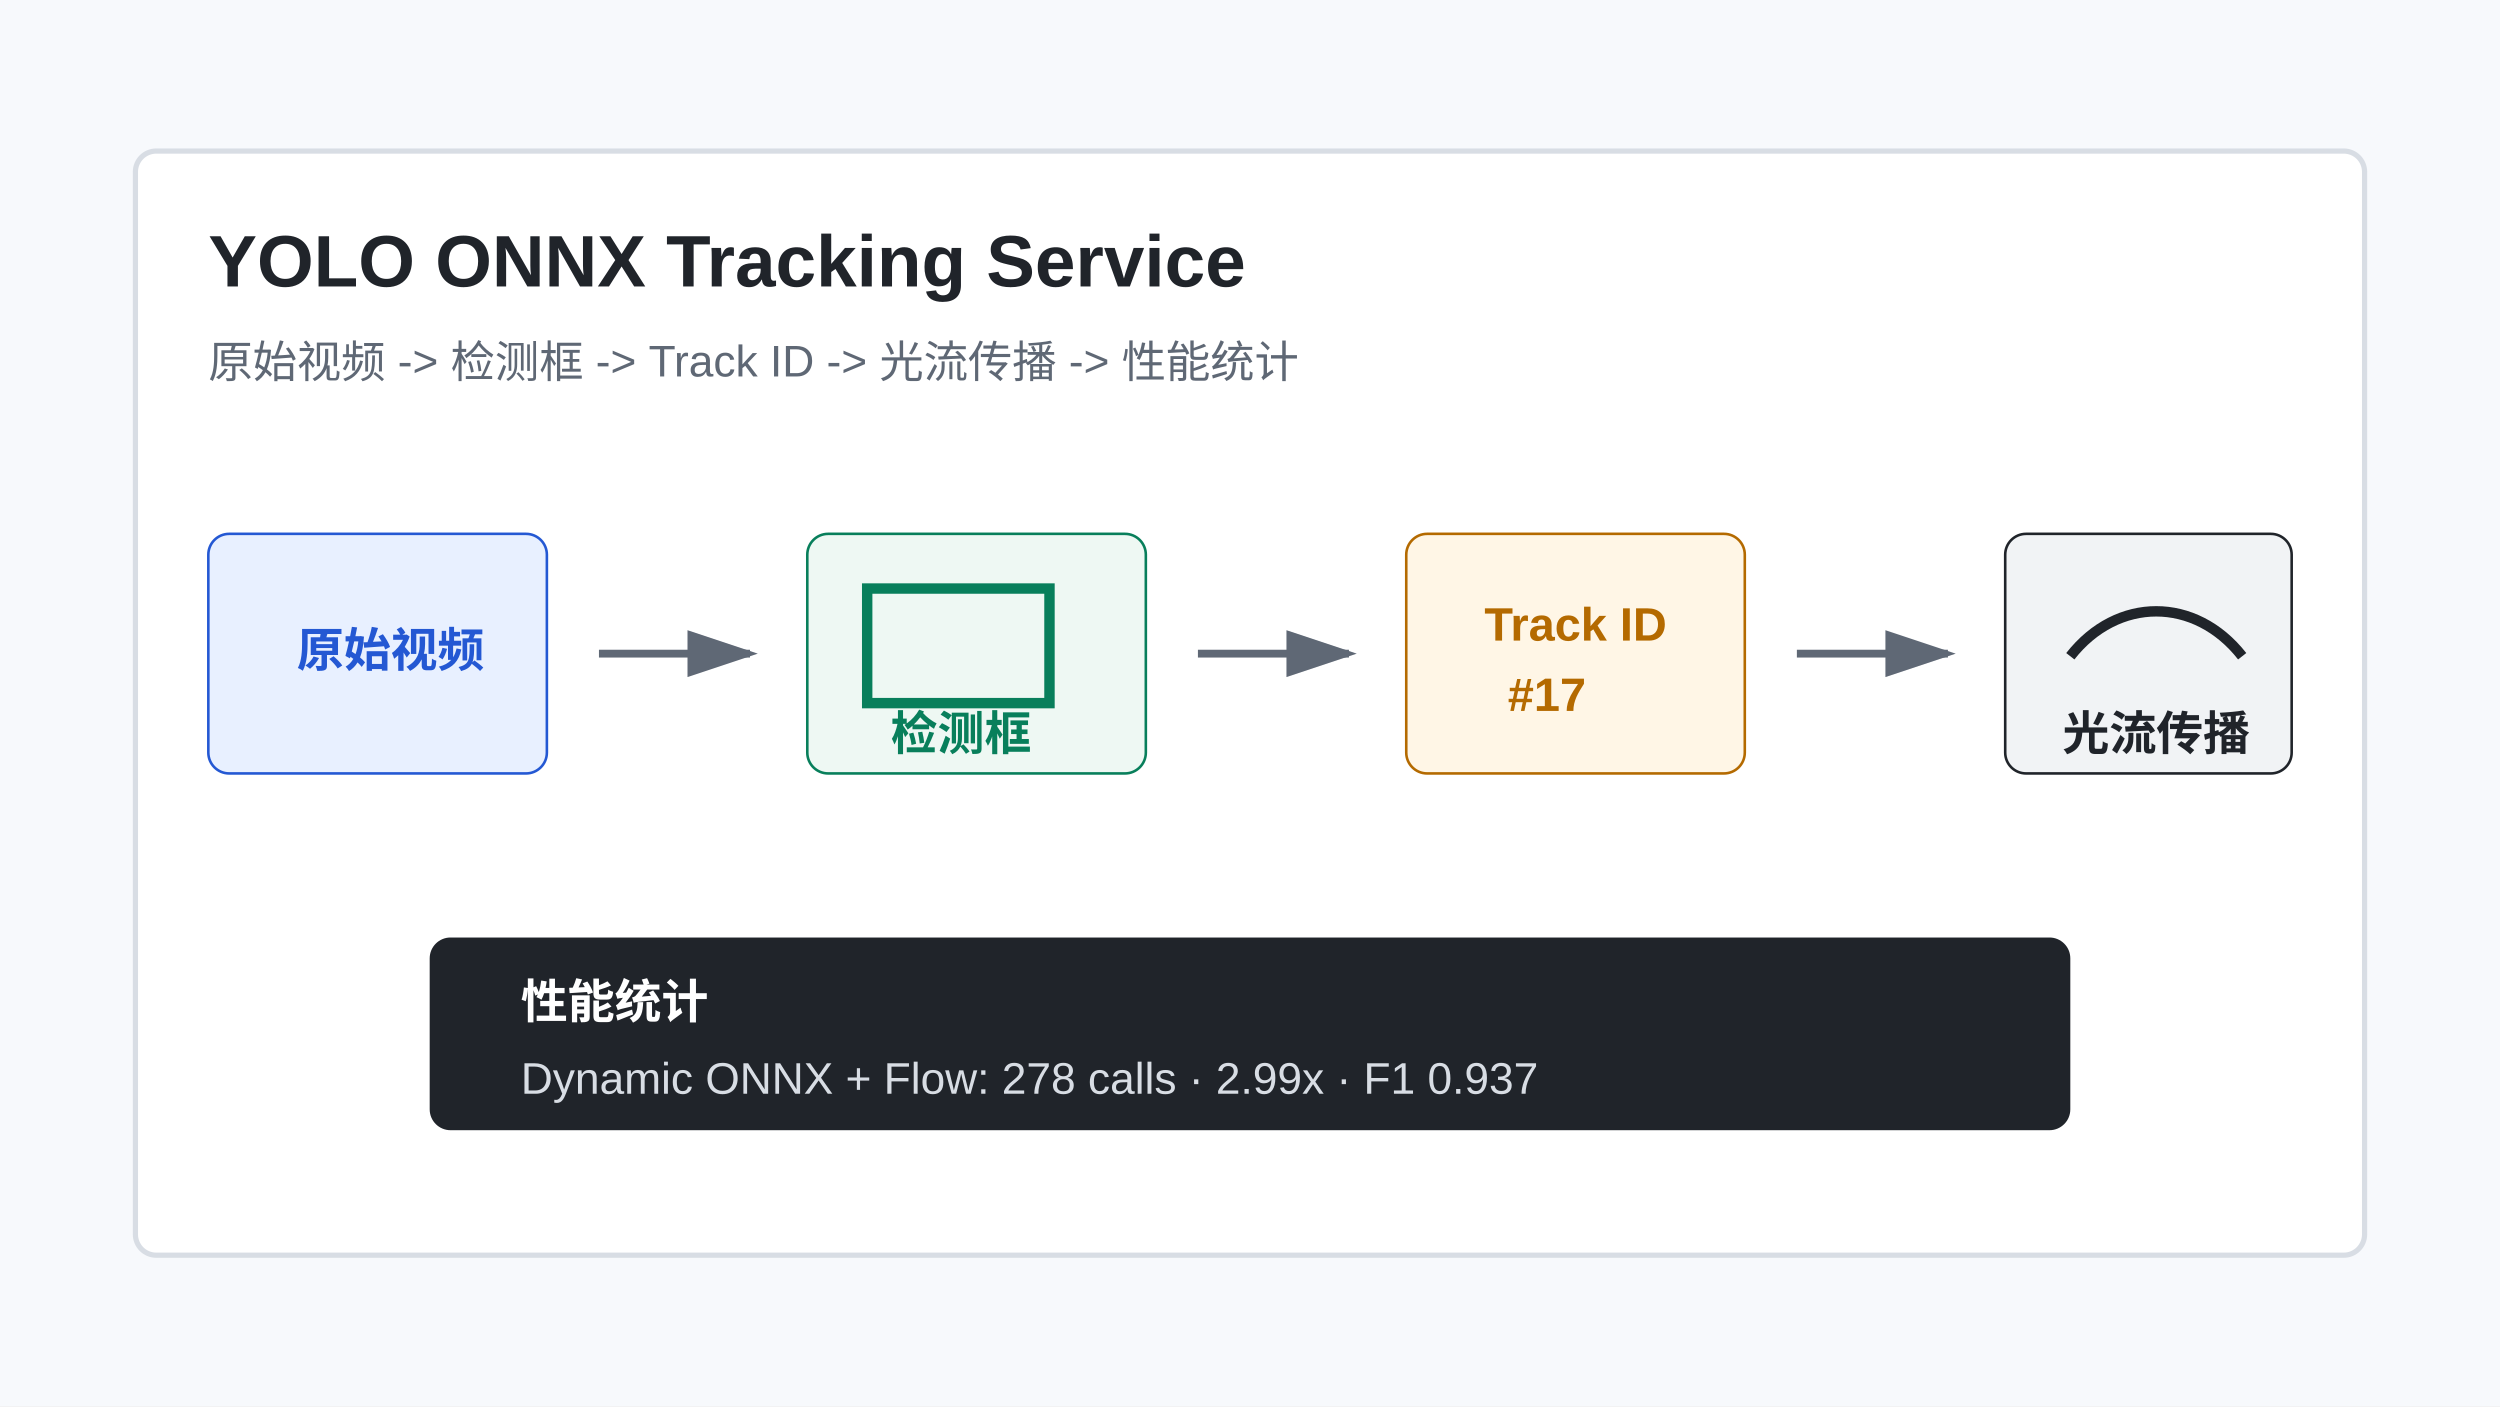
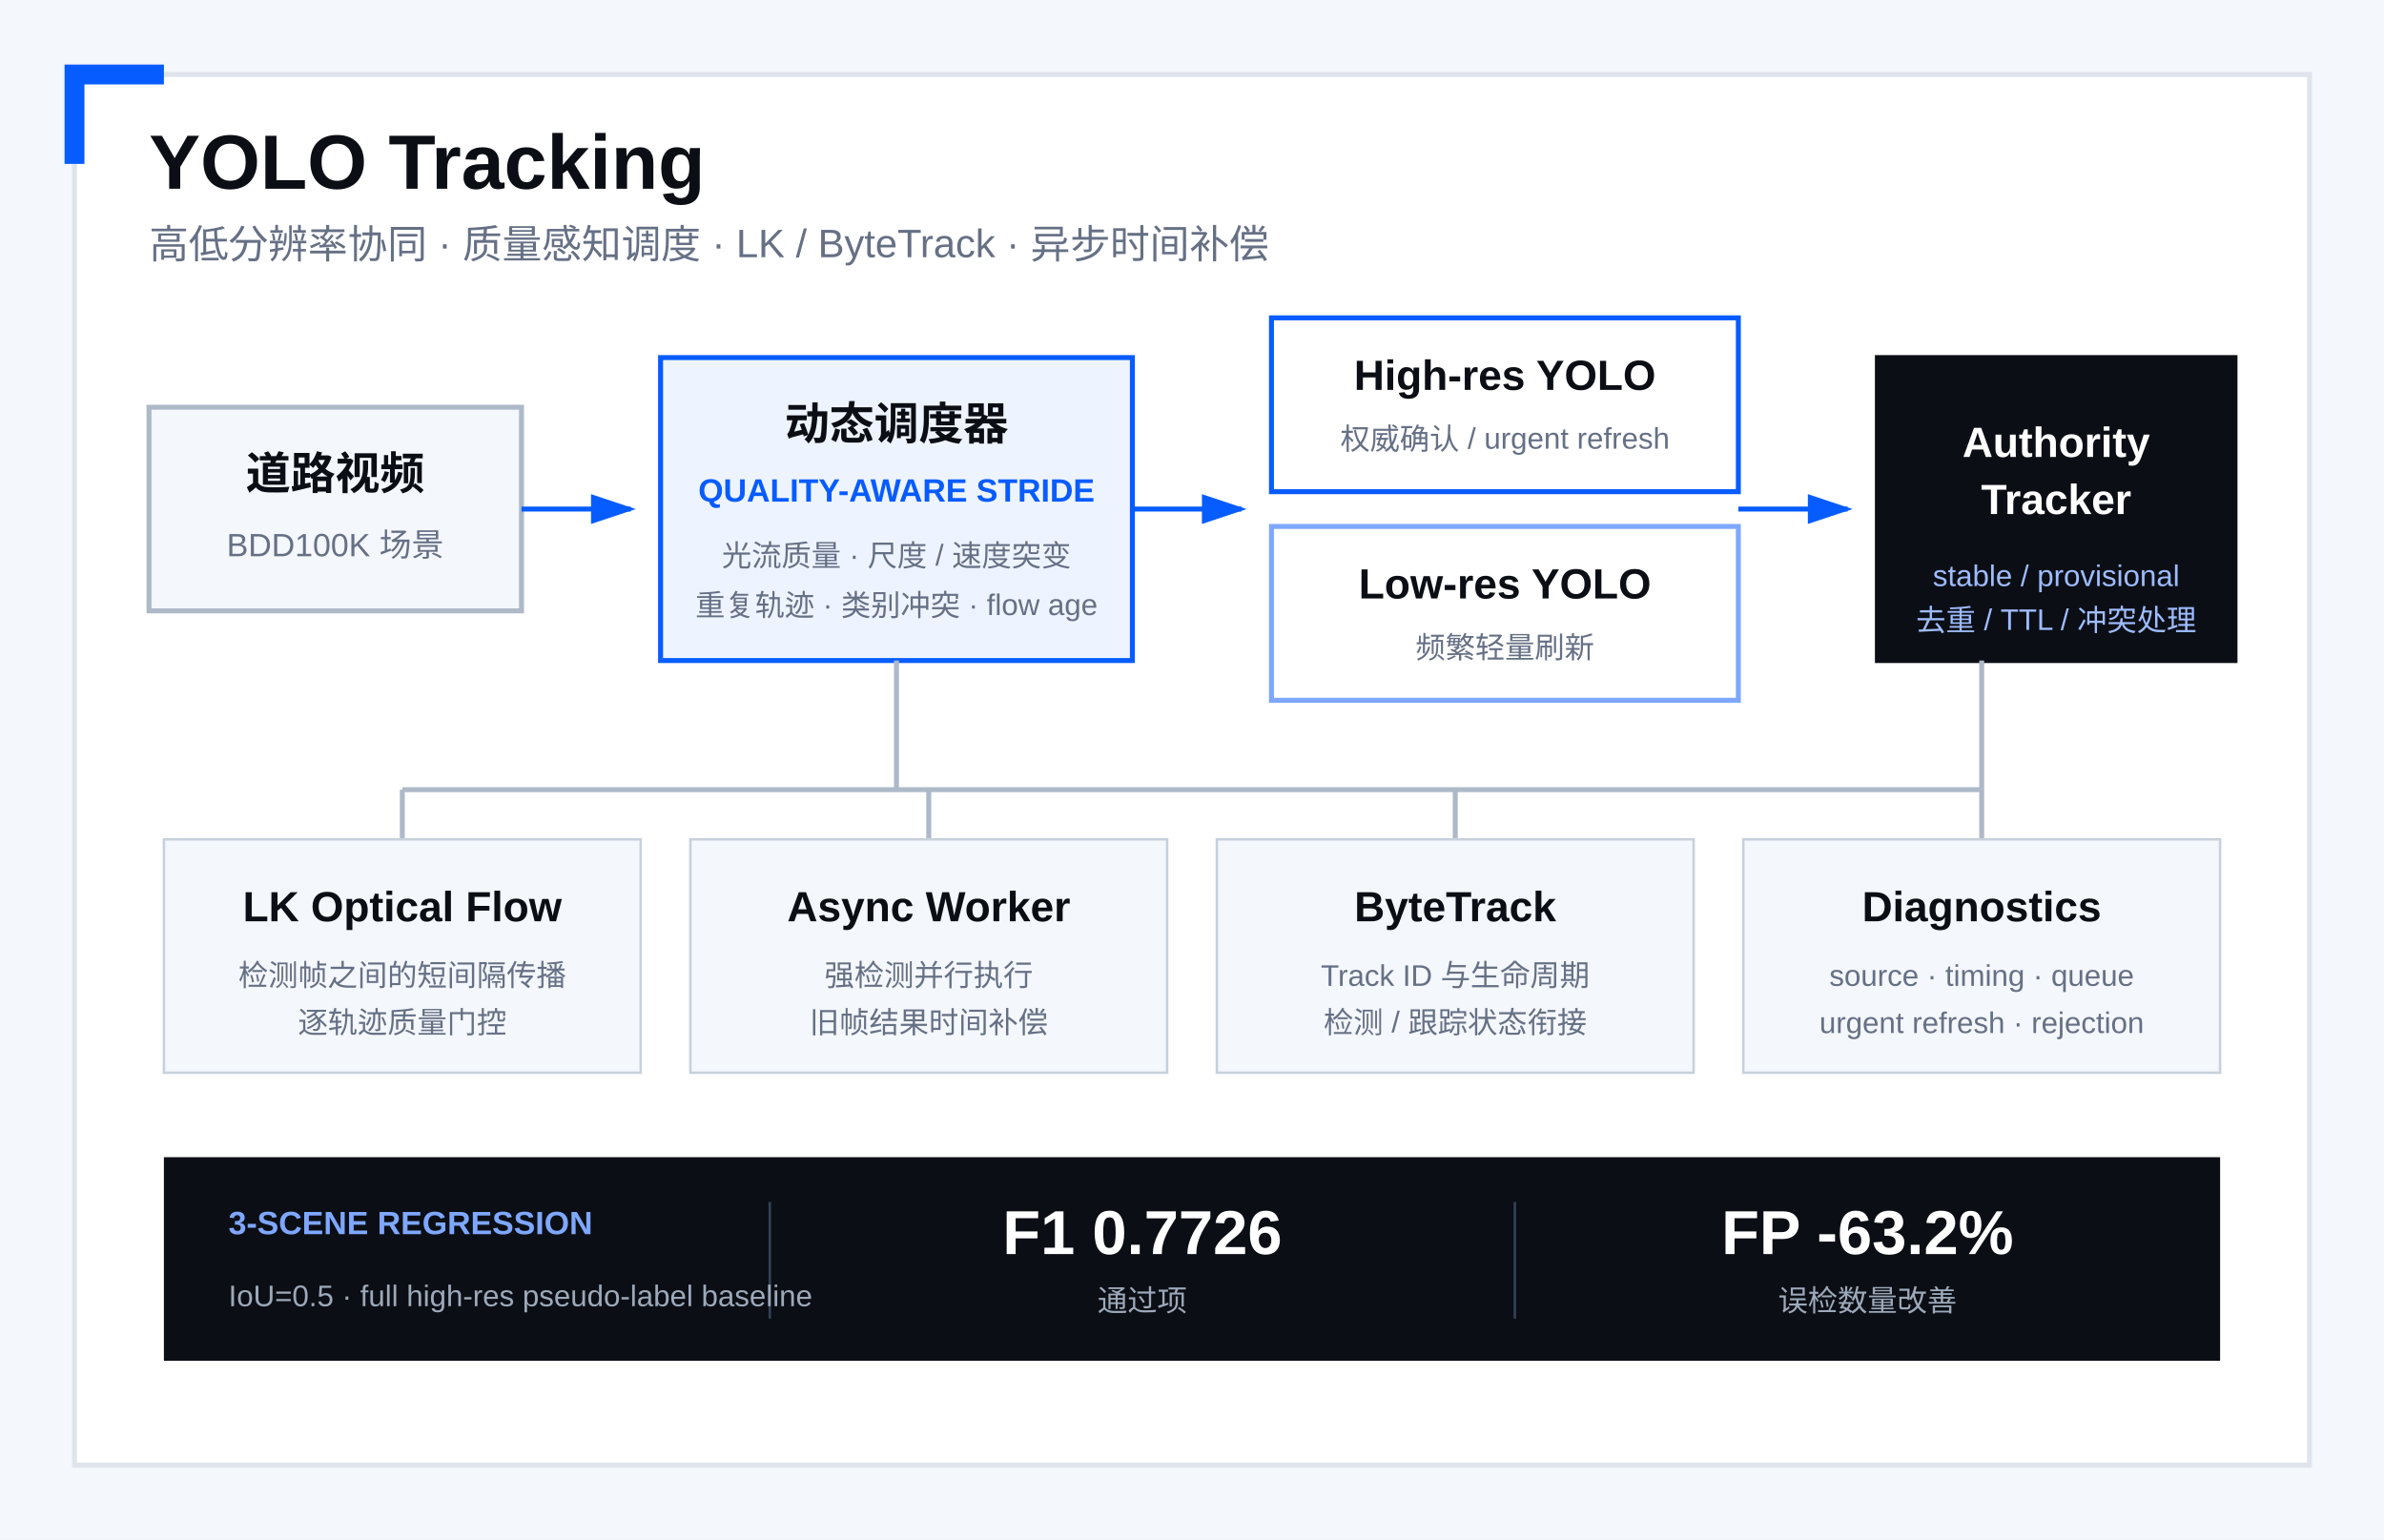
- <svg xmlns="http://www.w3.org/2000/svg" viewBox="0 0 960 540" role="img" aria-labelledby="title desc">
-   <rect width="960" height="540" fill="#f7f9fc" />
-   <rect x="52" y="58" width="856" height="424" rx="8" fill="#ffffff" stroke="#d8dde4" stroke-width="2" />
-   <text x="80" y="110" fill="#20242a" font-family="Arial, sans-serif" font-size="28" font-weight="700">YOLO ONNX Tracking Service</text>
-   <text x="80" y="145" fill="#5f6875" font-family="Arial, sans-serif" font-size="17">原始视频 -&gt; 检测框 -&gt; Track ID -&gt; 光流传播 -&gt; 性能统计</text>
-   <g font-family="Arial, sans-serif" font-size="18" font-weight="700">
-     <rect x="80" y="205" width="130" height="92" rx="8" fill="#e8f0ff" stroke="#2458d3" />
-     <text x="114" y="256" fill="#2458d3">原始视频</text>
-     <path d="M230 251h58" stroke="#5f6875" stroke-width="3" marker-end="url(#arrow)" />
-     <rect x="310" y="205" width="130" height="92" rx="8" fill="#eef8f3" stroke="#087f5b" />
-     <rect x="333" y="226" width="70" height="44" fill="none" stroke="#087f5b" stroke-width="4" />
-     <text x="342" y="288" fill="#087f5b">检测框</text>
-     <path d="M460 251h58" stroke="#5f6875" stroke-width="3" marker-end="url(#arrow)" />
-     <rect x="540" y="205" width="130" height="92" rx="8" fill="#fff6e6" stroke="#b46a00" />
-     <text x="570" y="246" fill="#b46a00">Track ID</text>
-     <text x="579" y="273" fill="#b46a00">#17</text>
-     <path d="M690 251h58" stroke="#5f6875" stroke-width="3" marker-end="url(#arrow)" />
-     <rect x="770" y="205" width="110" height="92" rx="8" fill="#f1f3f5" stroke="#20242a" />
-     <path d="M795 252c18-23 48-23 66 0" fill="none" stroke="#20242a" stroke-width="4" />
-     <text x="792" y="288" fill="#20242a">光流传播</text>
-   </g>
-   <g font-family="Arial, sans-serif">
-     <rect x="165" y="360" width="630" height="74" rx="8" fill="#20242a" />
-     <text x="200" y="391" fill="#ffffff" font-size="18" font-weight="700">性能统计</text>
-     <text x="200" y="420" fill="#d8dde4" font-size="17">Dynamic ONNX + Flow: 278 calls · 2.99x · F1 0.937</text>
-   </g>
+ <svg xmlns="http://www.w3.org/2000/svg" viewBox="0 0 960 620" role="img" aria-labelledby="title desc">
  <defs>
    <marker id="arrow" markerWidth="10" markerHeight="10" refX="8" refY="3" orient="auto" markerUnits="strokeWidth">
-       <path d="M0,0 L0,6 L9,3 z" fill="#5f6875" />
+       <path d="M0 0L9 3L0 6Z" fill="#075cff" />
    </marker>
  </defs>
+   <rect width="960" height="620" fill="#f4f7fb" />
+   <rect x="30" y="30" width="900" height="560" fill="#ffffff" stroke="#dfe4ec" stroke-width="2" />
+   <path d="M30 66V30H66" fill="none" stroke="#075cff" stroke-width="8" />
+   <g font-family="Arial, 'PingFang SC', sans-serif">
+     <text x="60" y="76" fill="#0b0e14" font-size="31" font-weight="700">YOLO Tracking</text>
+     <text x="60" y="104" fill="#667085" font-size="16">高低分辨率协同 · 质量感知调度 · LK / ByteTrack · 异步时间补偿</text>
+     <g text-anchor="middle">
+       <rect x="60" y="164" width="150" height="82" fill="#f4f7fb" stroke="#aeb9c8" stroke-width="2" />
+       <text x="135" y="197" fill="#0b0e14" font-size="18" font-weight="700">道路视频</text>
+       <text x="135" y="224" fill="#667085" font-size="13">BDD100K 场景</text>
+       <path d="M210 205H254" stroke="#075cff" stroke-width="2" marker-end="url(#arrow)" />
+       <rect x="266" y="144" width="190" height="122" fill="#eef4ff" stroke="#075cff" stroke-width="2" />
+       <text x="361" y="177" fill="#0b0e14" font-size="18" font-weight="700">动态调度器</text>
+       <text x="361" y="202" fill="#075cff" font-size="13" font-weight="700">QUALITY-AWARE STRIDE</text>
+       <text x="361" y="228" fill="#667085" font-size="12">光流质量 · 尺度 / 速度突变</text>
+       <text x="361" y="248" fill="#667085" font-size="12">重复轨迹 · 类别冲突 · flow age</text>
+       <path d="M456 205H500" stroke="#075cff" stroke-width="2" marker-end="url(#arrow)" />
+       <rect x="512" y="128" width="188" height="70" fill="#ffffff" stroke="#075cff" stroke-width="2" />
+       <text x="606" y="157" fill="#0b0e14" font-size="17" font-weight="700">High-res YOLO</text>
+       <text x="606" y="181" fill="#667085" font-size="12">权威确认 / urgent refresh</text>
+       <rect x="512" y="212" width="188" height="70" fill="#ffffff" stroke="#7ea7ff" stroke-width="2" />
+       <text x="606" y="241" fill="#0b0e14" font-size="17" font-weight="700">Low-res YOLO</text>
+       <text x="606" y="265" fill="#667085" font-size="12">频繁轻量刷新</text>
+       <path d="M700 205H744" stroke="#075cff" stroke-width="2" marker-end="url(#arrow)" />
+       <rect x="756" y="144" width="144" height="122" fill="#0b0e14" stroke="#0b0e14" stroke-width="2" />
+       <text x="828" y="184" fill="#ffffff" font-size="17" font-weight="700">Authority</text>
+       <text x="828" y="207" fill="#ffffff" font-size="17" font-weight="700">Tracker</text>
+       <text x="828" y="236" fill="#9ebcff" font-size="12">stable / provisional</text>
+       <text x="828" y="254" fill="#9ebcff" font-size="12">去重 / TTL / 冲突处理</text>
+     </g>
+     <path d="M361 266V318M162 318H798" fill="none" stroke="#aeb9c8" stroke-width="2" />
+     <path d="M162 318V338M374 318V338M586 318V338M798 266V338" fill="none" stroke="#aeb9c8" stroke-width="2" />
+     <g text-anchor="middle">
+       <rect x="66" y="338" width="192" height="94" fill="#f4f7fb" stroke="#c7d0dc" />
+       <text x="162" y="371" fill="#0b0e14" font-size="17" font-weight="700">LK Optical Flow</text>
+       <text x="162" y="397" fill="#667085" font-size="12">检测帧之间的短间隔传播</text>
+       <text x="162" y="416" fill="#667085" font-size="12">逐轨迹质量门控</text>
+       <rect x="278" y="338" width="192" height="94" fill="#f4f7fb" stroke="#c7d0dc" />
+       <text x="374" y="371" fill="#0b0e14" font-size="17" font-weight="700">Async Worker</text>
+       <text x="374" y="397" fill="#667085" font-size="12">强检测并行执行</text>
+       <text x="374" y="416" fill="#667085" font-size="12">旧帧结果时间补偿</text>
+       <rect x="490" y="338" width="192" height="94" fill="#f4f7fb" stroke="#c7d0dc" />
+       <text x="586" y="371" fill="#0b0e14" font-size="17" font-weight="700">ByteTrack</text>
+       <text x="586" y="397" fill="#667085" font-size="12">Track ID 与生命周期</text>
+       <text x="586" y="416" fill="#667085" font-size="12">检测 / 跟踪状态衔接</text>
+       <rect x="702" y="338" width="192" height="94" fill="#f4f7fb" stroke="#c7d0dc" />
+       <text x="798" y="371" fill="#0b0e14" font-size="17" font-weight="700">Diagnostics</text>
+       <text x="798" y="397" fill="#667085" font-size="12">source · timing · queue</text>
+       <text x="798" y="416" fill="#667085" font-size="12">urgent refresh · rejection</text>
+     </g>
+     <rect x="66" y="466" width="828" height="82" fill="#0b0e14" />
+     <text x="92" y="497" fill="#7ea7ff" font-size="13" font-weight="700">3-SCENE REGRESSION</text>
+     <line x1="310" y1="484" x2="310" y2="531" stroke="#344157" />
+     <line x1="610" y1="484" x2="610" y2="531" stroke="#344157" />
+     <text x="460" y="505" fill="#ffffff" font-size="25" font-weight="700" text-anchor="middle">F1 0.7726</text>
+     <text x="752" y="505" fill="#ffffff" font-size="25" font-weight="700" text-anchor="middle">FP -63.2%</text>
+     <text x="92" y="526" fill="#9da9ba" font-size="12">IoU=0.5 · full high-res pseudo-label baseline</text>
+     <text x="460" y="528" fill="#9da9ba" font-size="12" text-anchor="middle">通过项</text>
+     <text x="752" y="528" fill="#9da9ba" font-size="12" text-anchor="middle">误检数量改善</text>
+   </g>
</svg>
